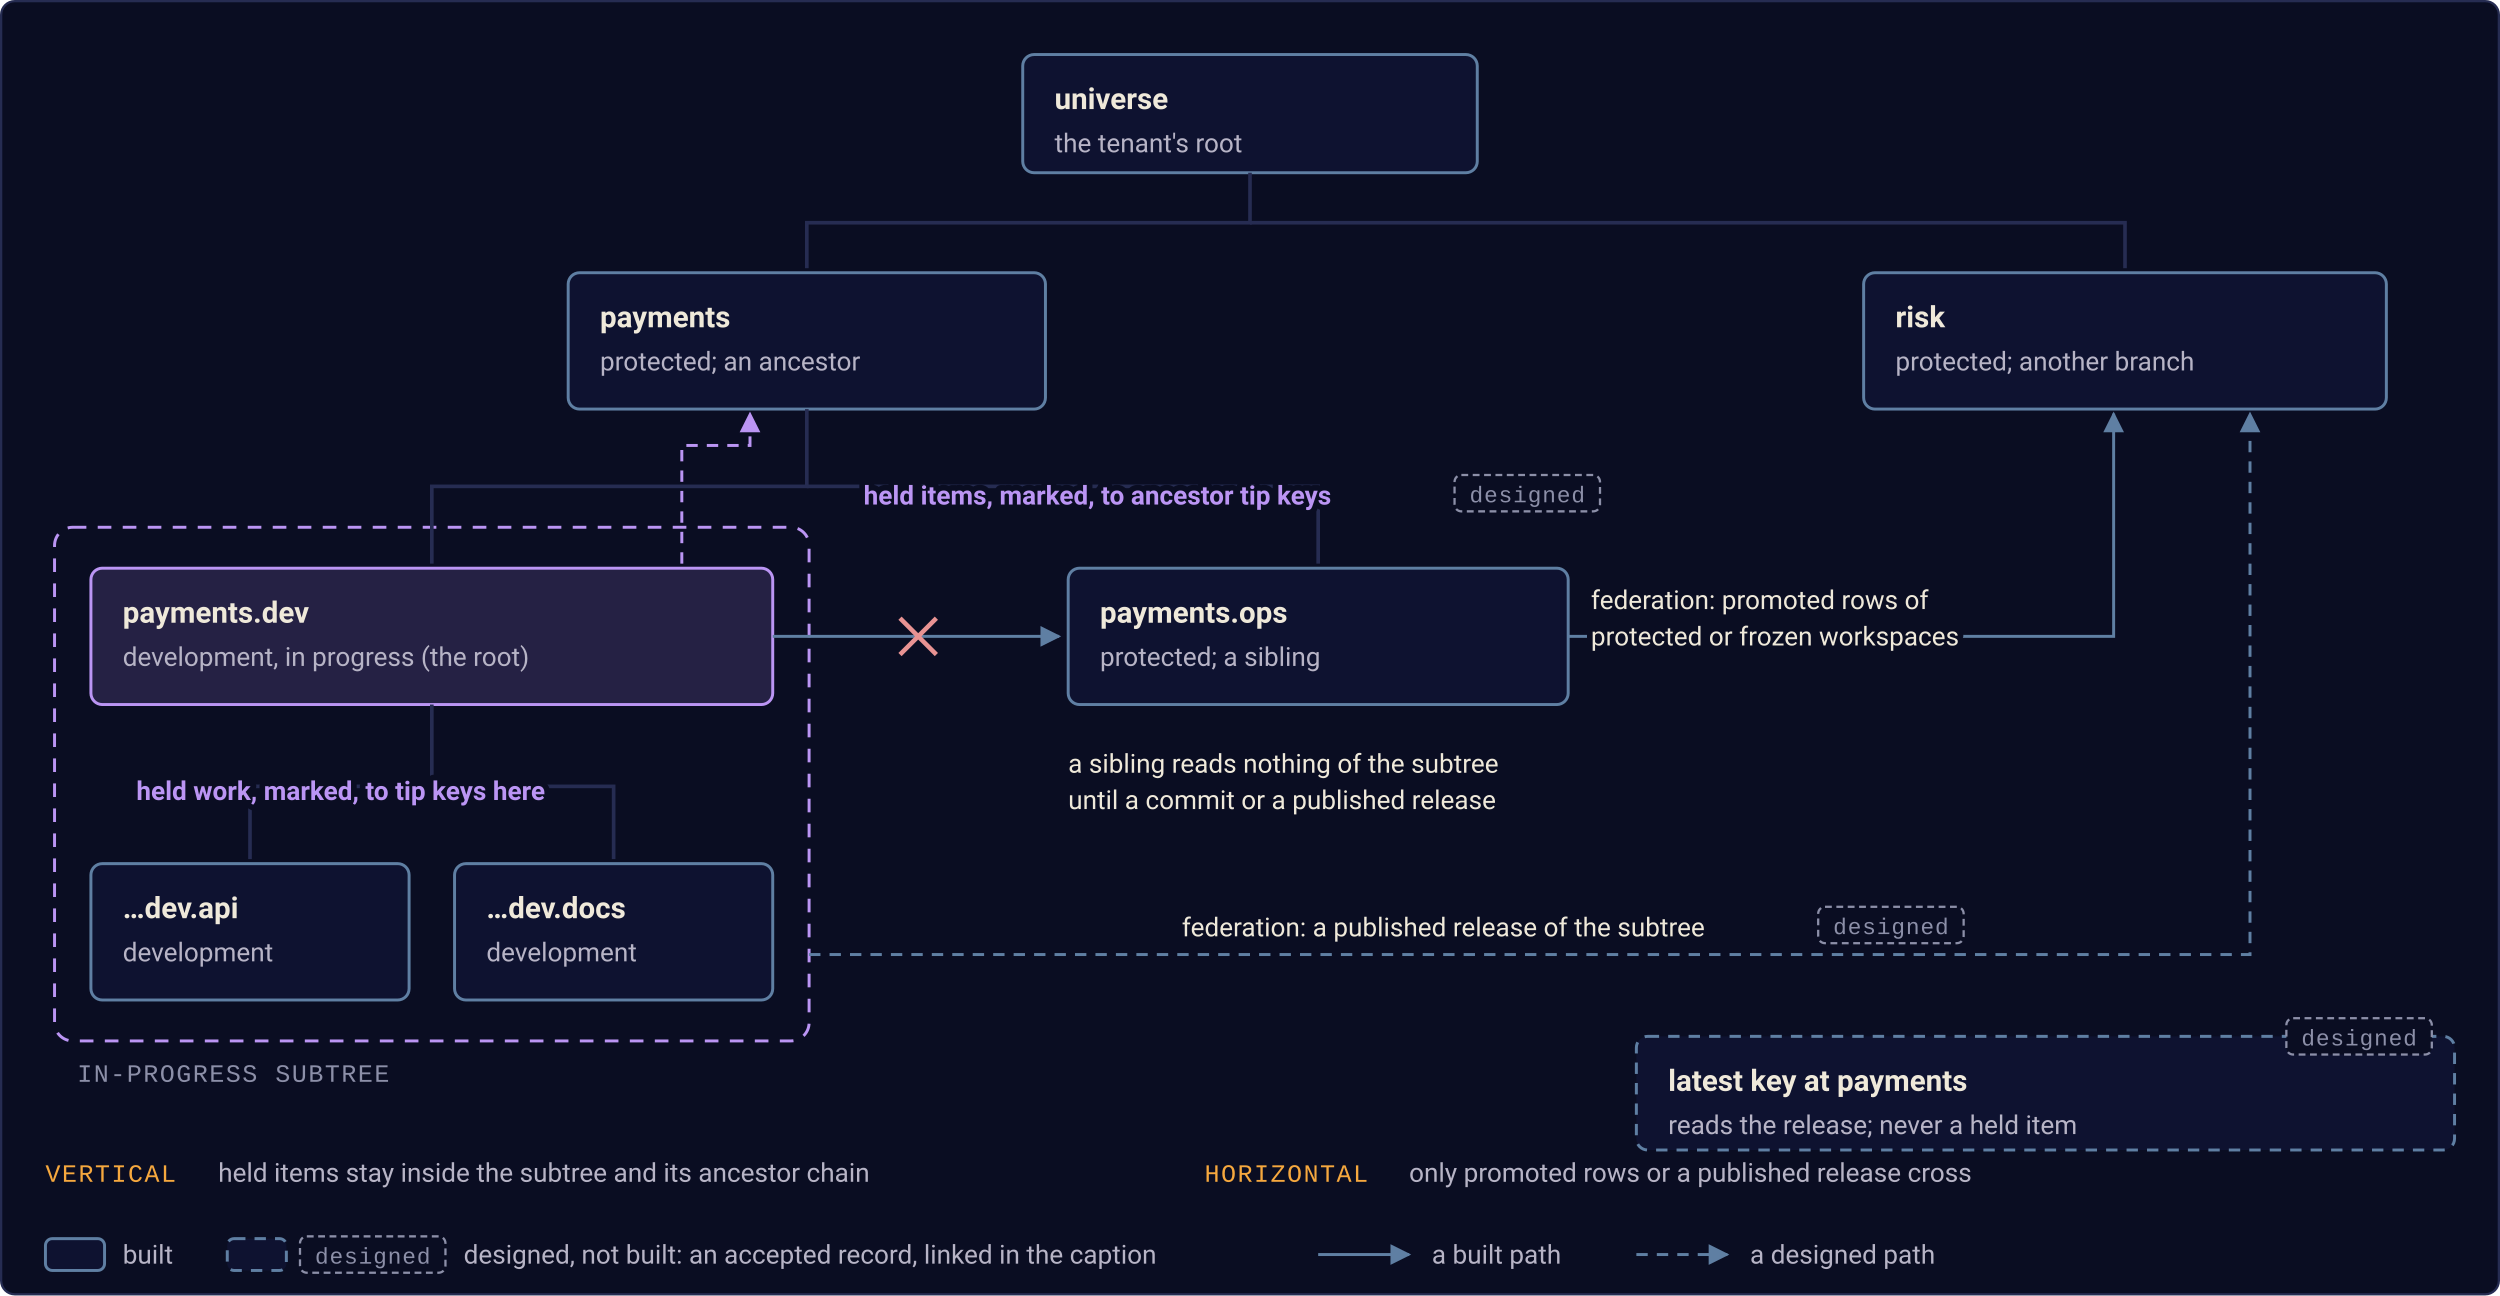
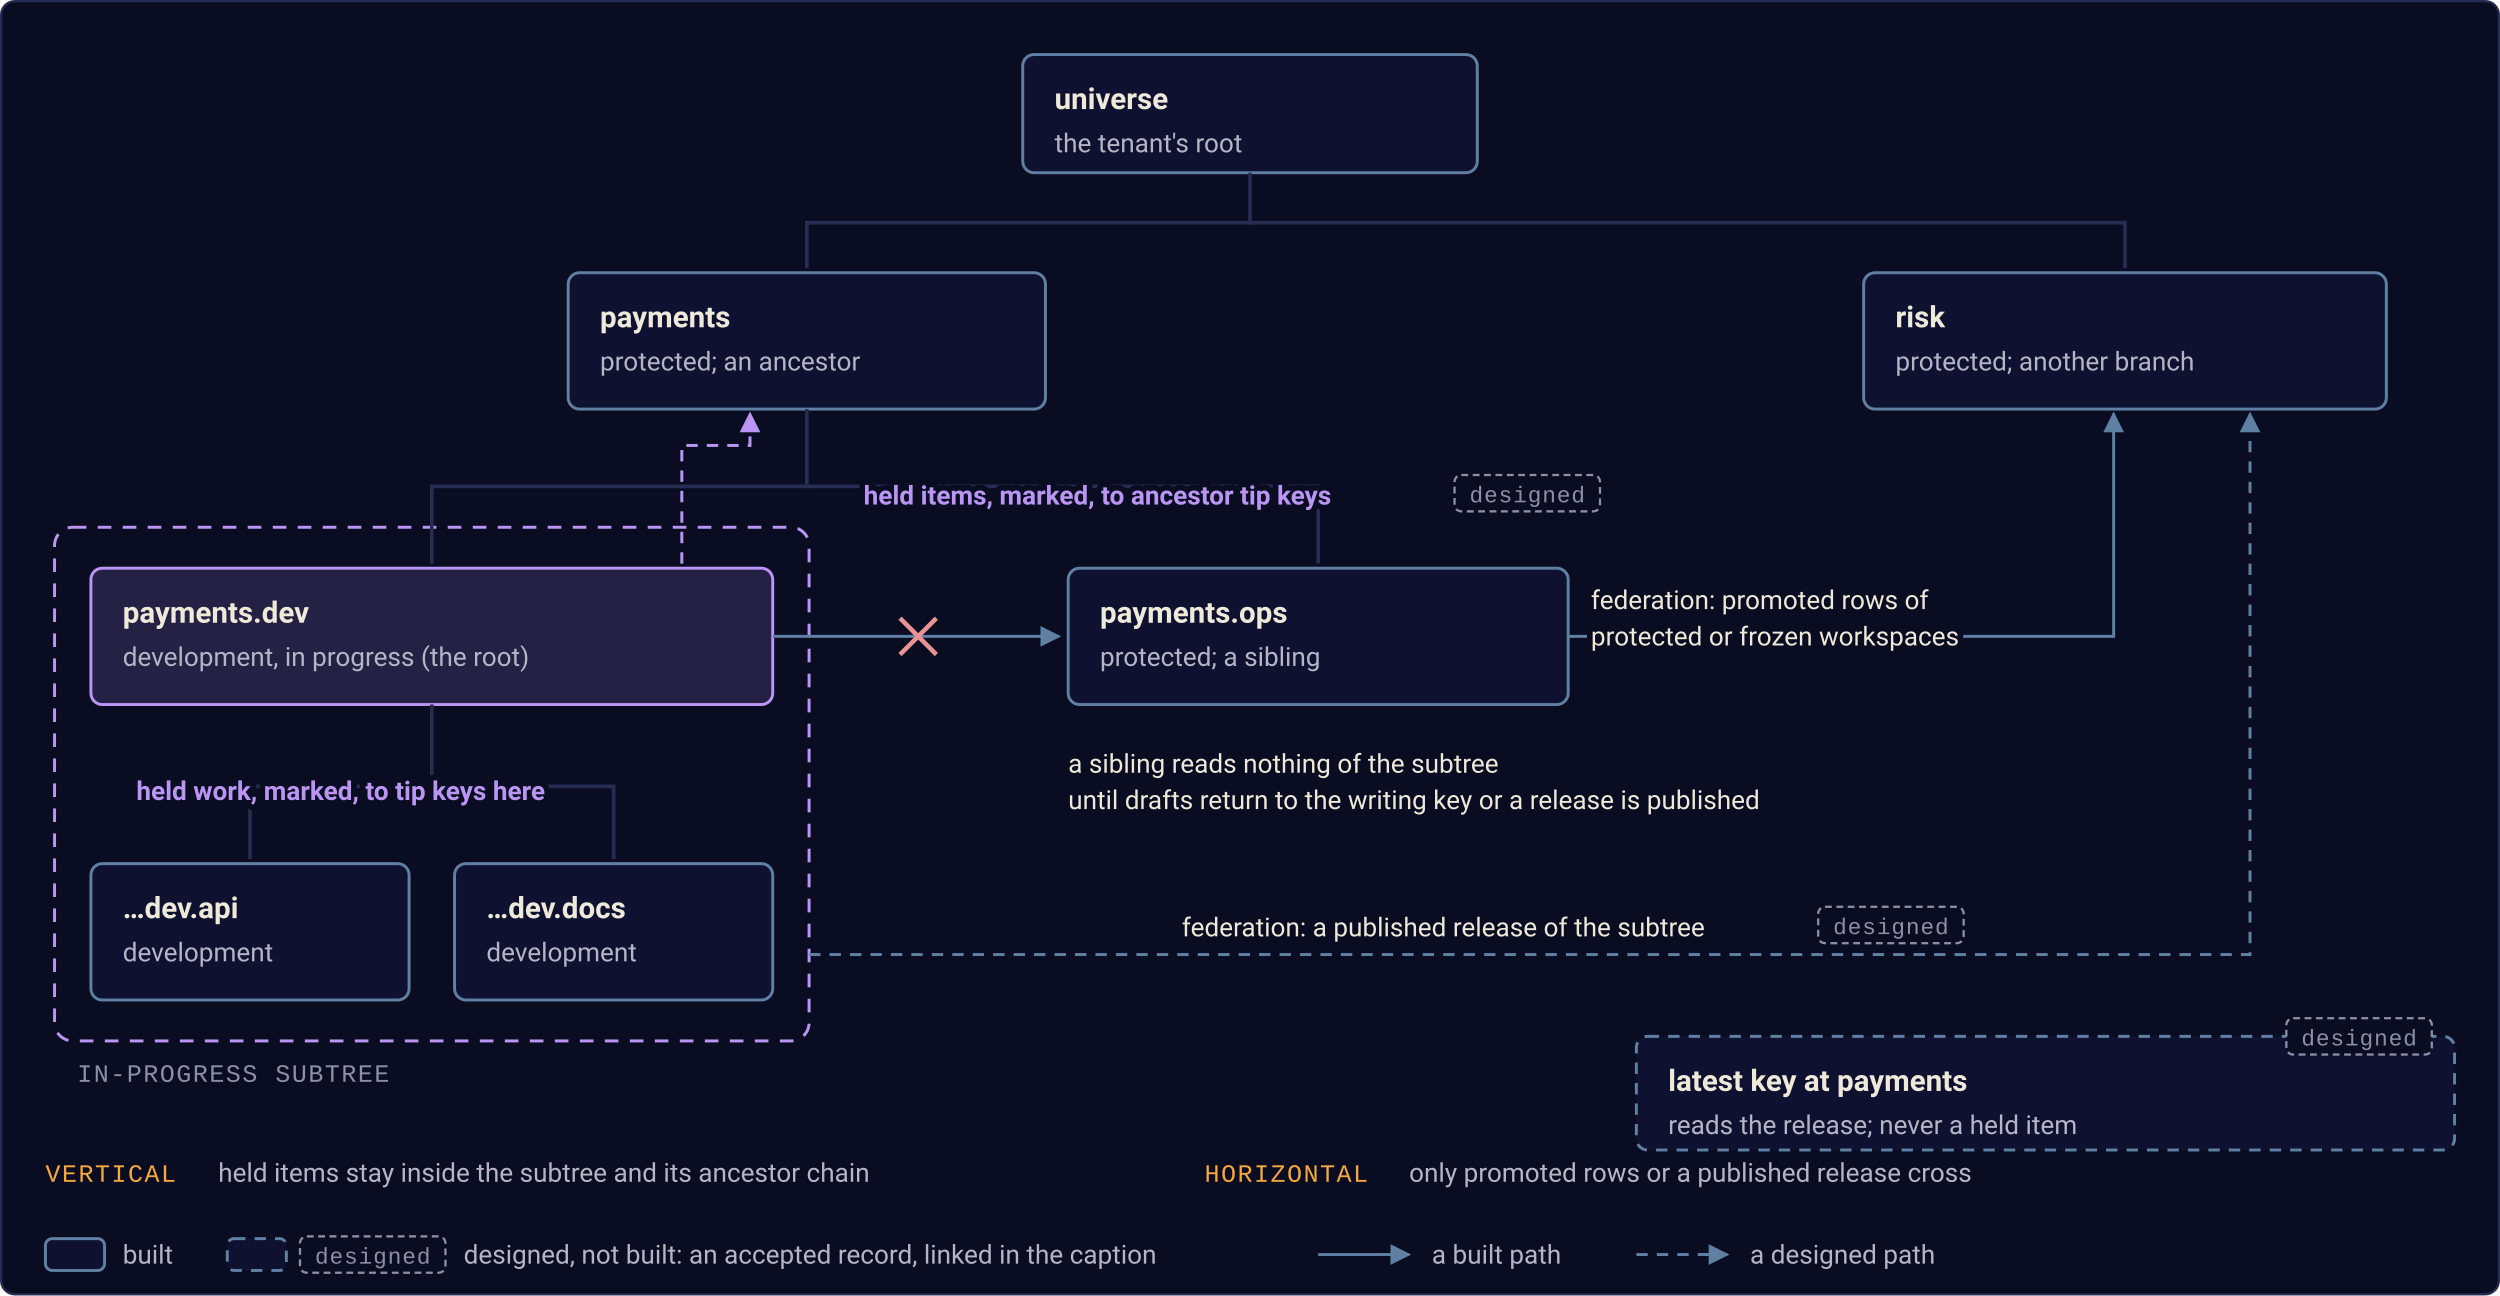
<svg xmlns="http://www.w3.org/2000/svg" width="1100" height="570" viewBox="0 0 1100 570" role="img" aria-labelledby="title desc">
  <style>
.plate{fill:#0a0d22;stroke:#262c52}
text{font-family:system-ui,-apple-system,"Segoe UI",Roboto,"Helvetica Neue",Arial,sans-serif}
.box{fill:#0e1230;stroke:#5f7fa3;stroke-width:1.3}
.box.soft{fill:#111638}
.box.acc{fill:#f6a83e24;stroke:#f6a83e}
.box.ip{fill:#b48af229;stroke:#bb95f4}
.box.plan{stroke-dasharray:5 4}
.zone{fill:none;stroke:#f6a83e;stroke-width:1.3;stroke-dasharray:6 5}
.zone.ip{stroke:#bb95f4}
.lane{fill:none;stroke:#262c52;stroke-width:1}
.tree{fill:none;stroke:#262c52;stroke-width:1.6}
.t{fill:#efe9da;font-size:13px;font-weight:700}
.s{fill:#b7b4c6;font-size:11.5px}
.lanet{fill:#8c8fa8;font-size:11px;font-family:ui-monospace,SFMono-Regular,Menlo,Consolas,"Liberation Mono",monospace;letter-spacing:.06em}
.lanet.hi{fill:#f6a83e}
.e{fill:none;stroke:#5f7fa3;stroke-width:1.3}
.e.acc{stroke:#f6a83e}
.e.ip{stroke:#bb95f4}
.e.dash{stroke-dasharray:5 4}
.ah{fill:#5f7fa3}
.aha{fill:#f6a83e}
.ahi{fill:#bb95f4}
.el{fill:#efe9da;font-size:11.5px;paint-order:stroke;stroke:#0a0d22;stroke-width:5px;stroke-linejoin:round}
.acct{fill:#f6a83e;font-size:11.5px;font-weight:700;paint-order:stroke;stroke:#0a0d22;stroke-width:5px;stroke-linejoin:round}
.ipt{fill:#bb95f4;font-size:11.5px;font-weight:700;paint-order:stroke;stroke:#0a0d22;stroke-width:5px;stroke-linejoin:round}
.tag{fill:#0a0d22;stroke:#8c8fa8;stroke-dasharray:3 2}
.tagt{fill:#8c8fa8;font-size:10px;font-family:ui-monospace,SFMono-Regular,Menlo,Consolas,"Liberation Mono",monospace;letter-spacing:.04em}
.reg{fill:#0e1230;stroke:#5f7fa3;stroke-width:1.2}
.reg.outer{fill:#111638}
.reg.ip{fill:#b48af229;stroke:#bb95f4;stroke-width:1.6}
.reg.plan{stroke-dasharray:5 4}
.reach{fill:none;stroke:#f6a83e;stroke-width:3}
.reach.b{stroke:#9fc6e6}
.reach.plan{stroke-dasharray:9 5}
.gh{fill:#0a0d22;stroke:#efe9da;stroke-width:1.6}
.gs{fill:#efe9da;stroke:#efe9da;stroke-width:1.6}
.gd{fill:#0a0d22;stroke:#efe9da;stroke-width:2.2;stroke-dasharray:4.5 2.4}
.gx{fill:none;stroke:#8c8fa8;stroke-width:1.4;stroke-dasharray:2 2}
.it{fill:#efe9da;font-size:11.5px}
.it.dim{fill:#8c8fa8}
.icet{fill:#9fc6e6;font-size:11.5px;font-weight:700;paint-order:stroke;stroke:#0a0d22;stroke-width:5px;stroke-linejoin:round}
.no{fill:none;stroke:#e99393;stroke-width:2}
</style>
  <defs>
    <marker id="a" viewBox="0 0 10 10" refX="9" refY="5" markerWidth="7" markerHeight="7" orient="auto-start-reverse">
      <path class="ah" d="M0 0 L10 5 L0 10 z" />
    </marker>
    <marker id="aa" viewBox="0 0 10 10" refX="9" refY="5" markerWidth="7" markerHeight="7" orient="auto-start-reverse">
      <path class="aha" d="M0 0 L10 5 L0 10 z" />
    </marker>
    <marker id="ai" viewBox="0 0 10 10" refX="9" refY="5" markerWidth="7" markerHeight="7" orient="auto-start-reverse">
      <path class="ahi" d="M0 0 L10 5 L0 10 z" />
    </marker>
  </defs>
  <rect class="plate" x="0.5" y="0.5" width="1099" height="569" rx="6" />
  <rect class="box" x="450" y="24" width="200" height="52" rx="5" />
  <text class="t" x="464" y="48">universe</text>
  <text class="s" x="464" y="67">the tenant's root</text>
  <rect class="box" x="250" y="120" width="210" height="60" rx="5" />
  <text class="t" x="264" y="144">payments</text>
  <text class="s" x="264" y="163">protected; an ancestor</text>
  <rect class="box" x="820" y="120" width="230" height="60" rx="5" />
  <text class="t" x="834" y="144">risk</text>
  <text class="s" x="834" y="163">protected; another branch</text>
  <rect class="box ip" x="40" y="250" width="300" height="60" rx="5" />
  <text class="t" x="54" y="274">payments.dev</text>
  <text class="s" x="54" y="293">development, in progress (the root)</text>
  <rect class="box" x="470" y="250" width="220" height="60" rx="5" />
  <text class="t" x="484" y="274">payments.ops</text>
  <text class="s" x="484" y="293">protected; a sibling</text>
  <rect class="box" x="40" y="380" width="140" height="60" rx="5" />
  <text class="t" x="54" y="404">…dev.api</text>
  <text class="s" x="54" y="423">development</text>
  <rect class="box" x="200" y="380" width="140" height="60" rx="5" />
  <text class="t" x="214" y="404">…dev.docs</text>
  <text class="s" x="214" y="423">development</text>
  <rect class="zone ip" x="24" y="232" width="332" height="226" rx="8" />
  <text class="lanet" x="34" y="476">IN-PROGRESS SUBTREE</text>
  <path class="tree" d="M550 76 V98 H355 V118" />
  <path class="tree" d="M550 98 H935 V118" />
  <path class="tree" d="M355 180 V214 H190 V248" />
  <path class="tree" d="M355 214 H580 V248" />
  <path class="tree" d="M190 310 V346 H110 V378" />
  <path class="tree" d="M190 346 H270 V378" />
  <text class="ipt" x="60" y="352">held work, marked, to tip keys here</text>
  <path class="e ip dash" d="M300 248 V196 H330 V182" marker-end="url(#ai)" />
  <text class="ipt" x="380" y="222">held items, marked, to ancestor tip keys</text>
  <rect class="tag" x="640" y="209" width="64" height="16" rx="3" />
  <text class="tagt" x="672" y="221" text-anchor="middle">designed</text>
  <path class="e" d="M340 280 H466" marker-end="url(#a)" />
  <path class="no" d="M396 272 L412 288 M412 272 L396 288" />
  <text class="el" x="470" y="340">a sibling reads nothing of the subtree</text>
-   <text class="el" x="470" y="356">until a commit or a published release</text>
+   <text class="el" x="470" y="356">until drafts return to the writing key or a release is published</text>
  <path class="e" d="M690 280 H930 V182" marker-end="url(#a)" />
  <text class="el" x="700" y="268">federation: promoted rows of</text>
  <text class="el" x="700" y="284">protected or frozen workspaces</text>
  <path class="e dash" d="M356 420 H990 V182" marker-end="url(#a)" />
  <text class="el" x="520" y="412">federation: a published release of the subtree</text>
  <rect class="tag" x="800" y="399" width="64" height="16" rx="3" />
  <text class="tagt" x="832" y="411" text-anchor="middle">designed</text>
  <rect class="box plan" x="720" y="456" width="360" height="50" rx="5" />
  <text class="t" x="734" y="480">latest key at payments</text>
  <text class="s" x="734" y="499">reads the release; never a held item</text>
  <rect class="tag" x="1006" y="448" width="64" height="16" rx="3" />
  <text class="tagt" x="1038" y="460" text-anchor="middle">designed</text>
  <text class="lanet hi" x="20" y="520">VERTICAL</text>
  <text class="s" x="96" y="520">held items stay inside the subtree and its ancestor chain</text>
  <text class="lanet hi" x="530" y="520">HORIZONTAL</text>
  <text class="s" x="620" y="520">only promoted rows or a published release cross</text>
  <path class="e" d="M580 552 H620" marker-end="url(#a)" />
  <text class="s" x="630" y="556">a built path</text>
  <path class="e dash" d="M720 552 H760" marker-end="url(#a)" />
  <text class="s" x="770" y="556">a designed path</text>
  <rect class="box" x="20" y="545" width="26" height="14" rx="3" />
  <text class="s" x="54" y="556">built</text>
  <rect class="box plan" x="100" y="545" width="26" height="14" rx="3" />
  <rect class="tag" x="132" y="544" width="64" height="16" rx="3" />
  <text class="tagt" x="164" y="556" text-anchor="middle">designed</text>
  <text class="s" x="204" y="556">designed, not built: an accepted record, linked in the caption</text>
</svg>
